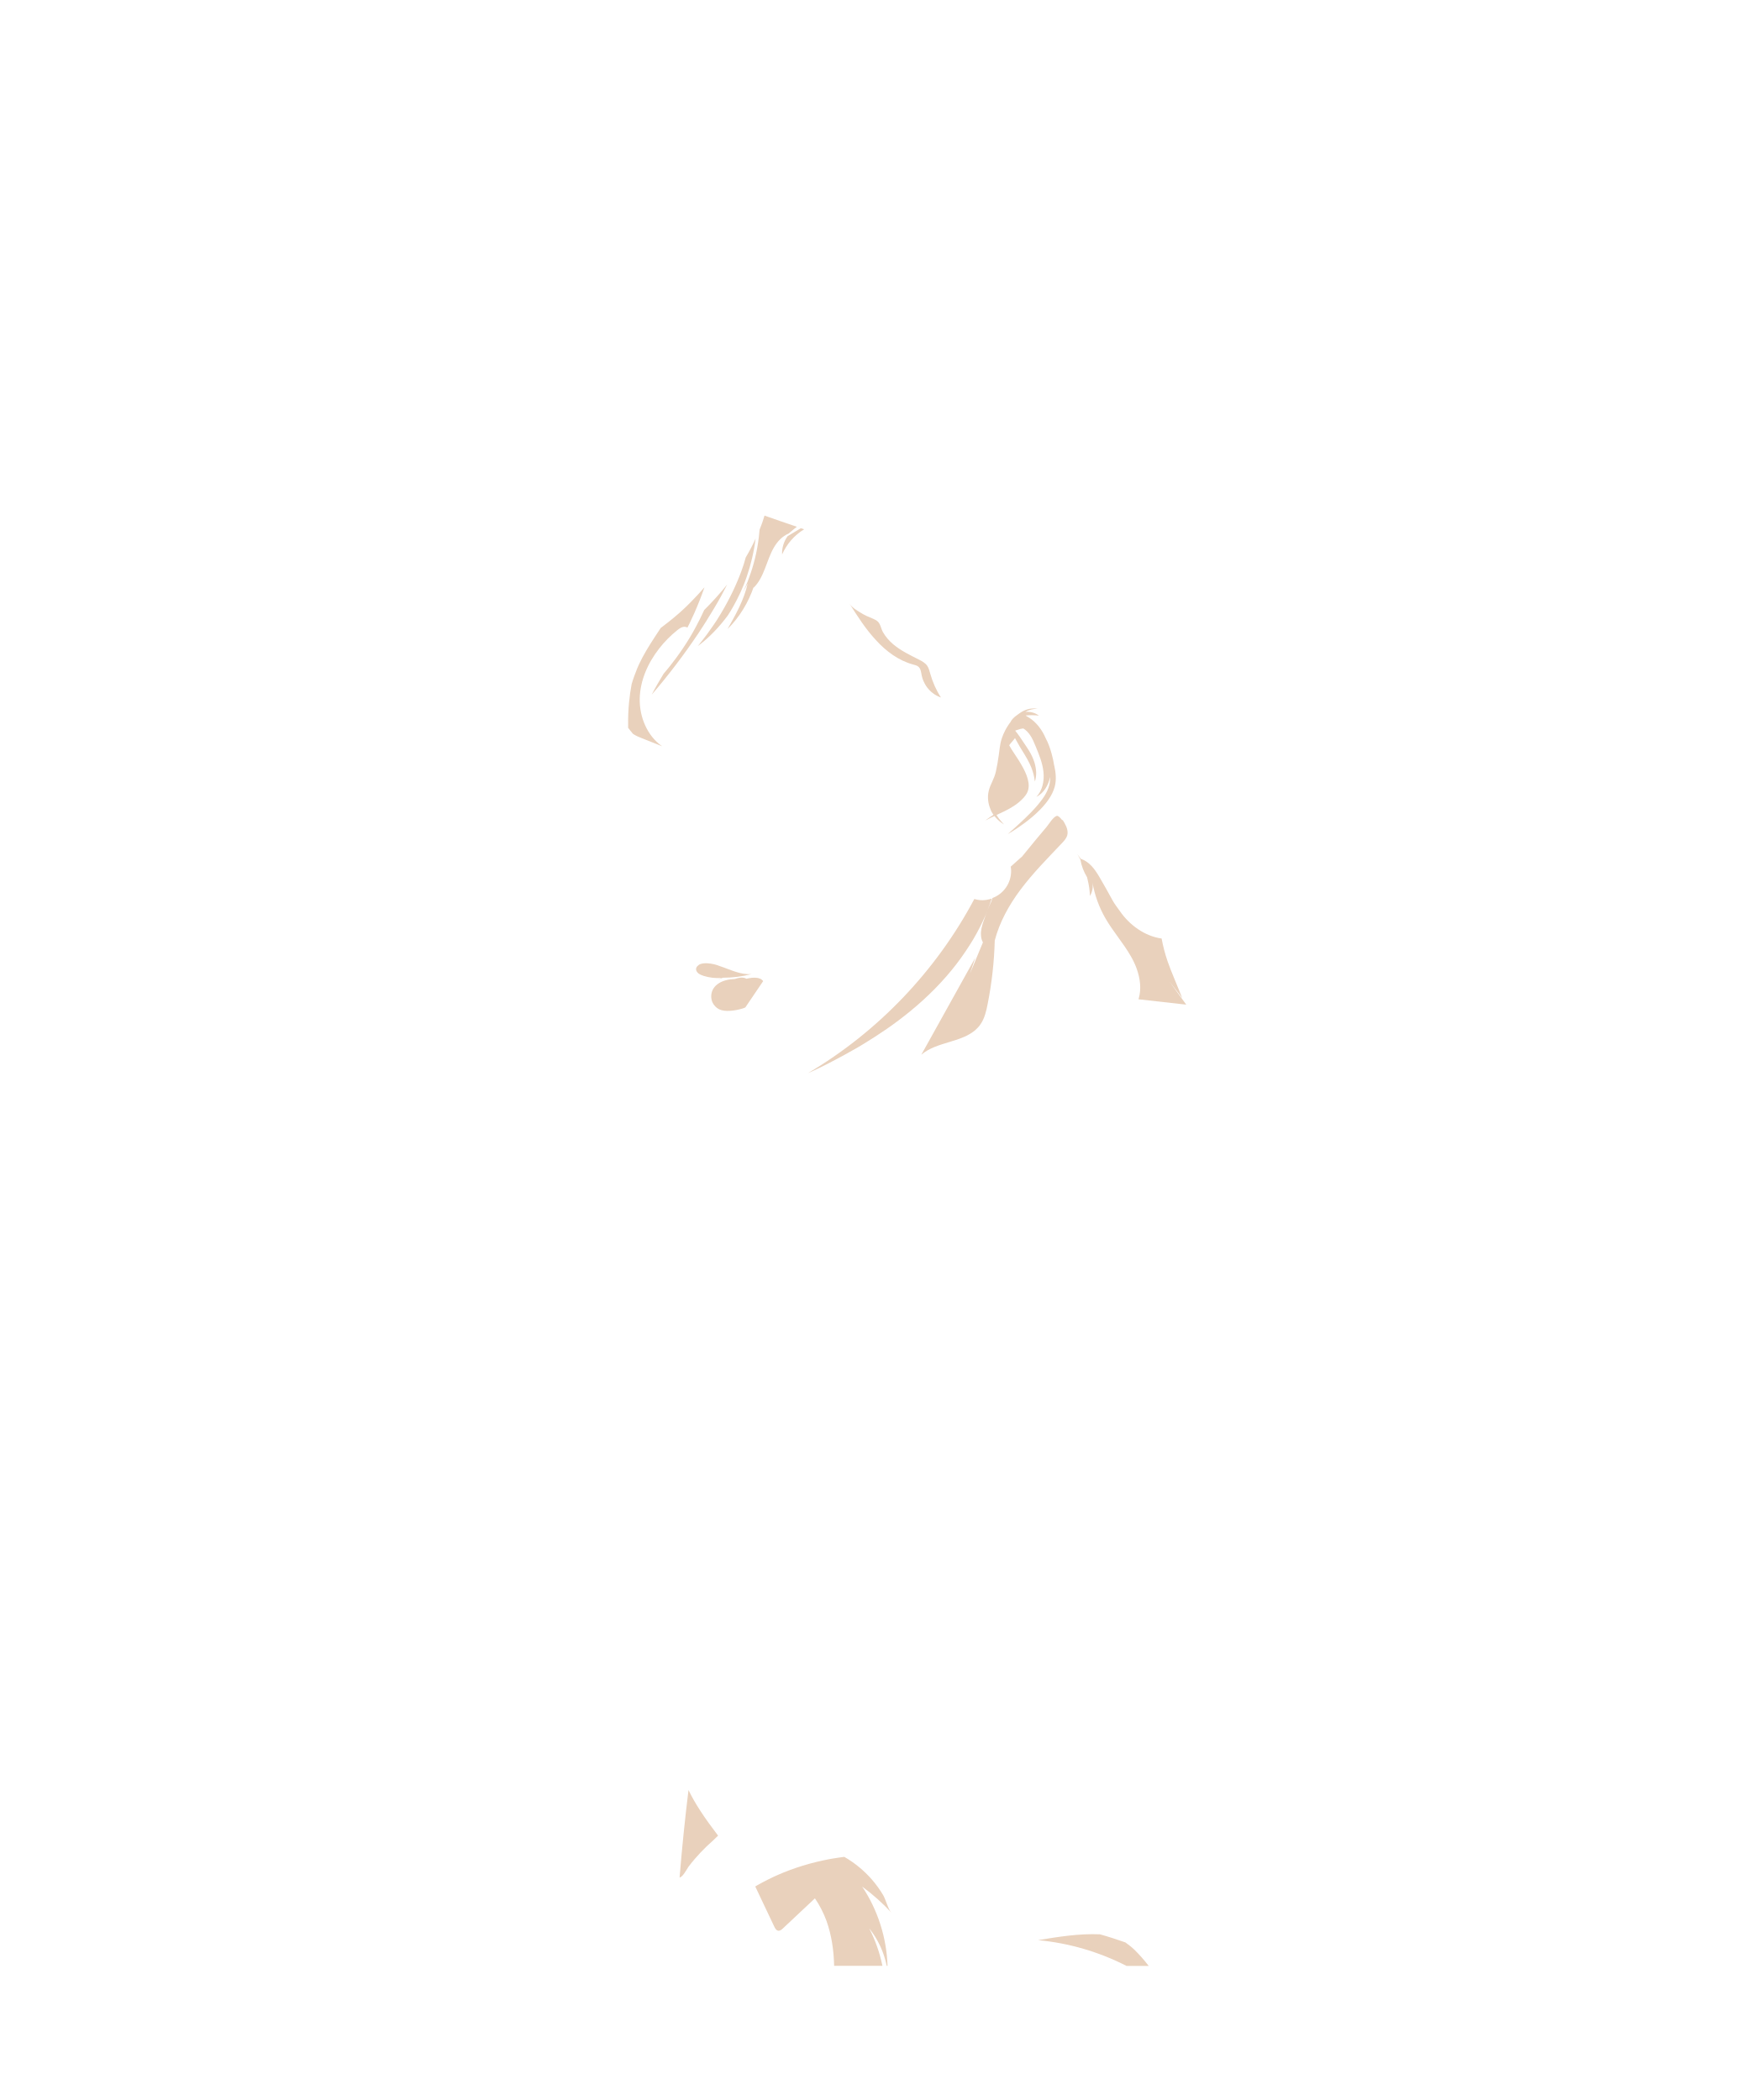
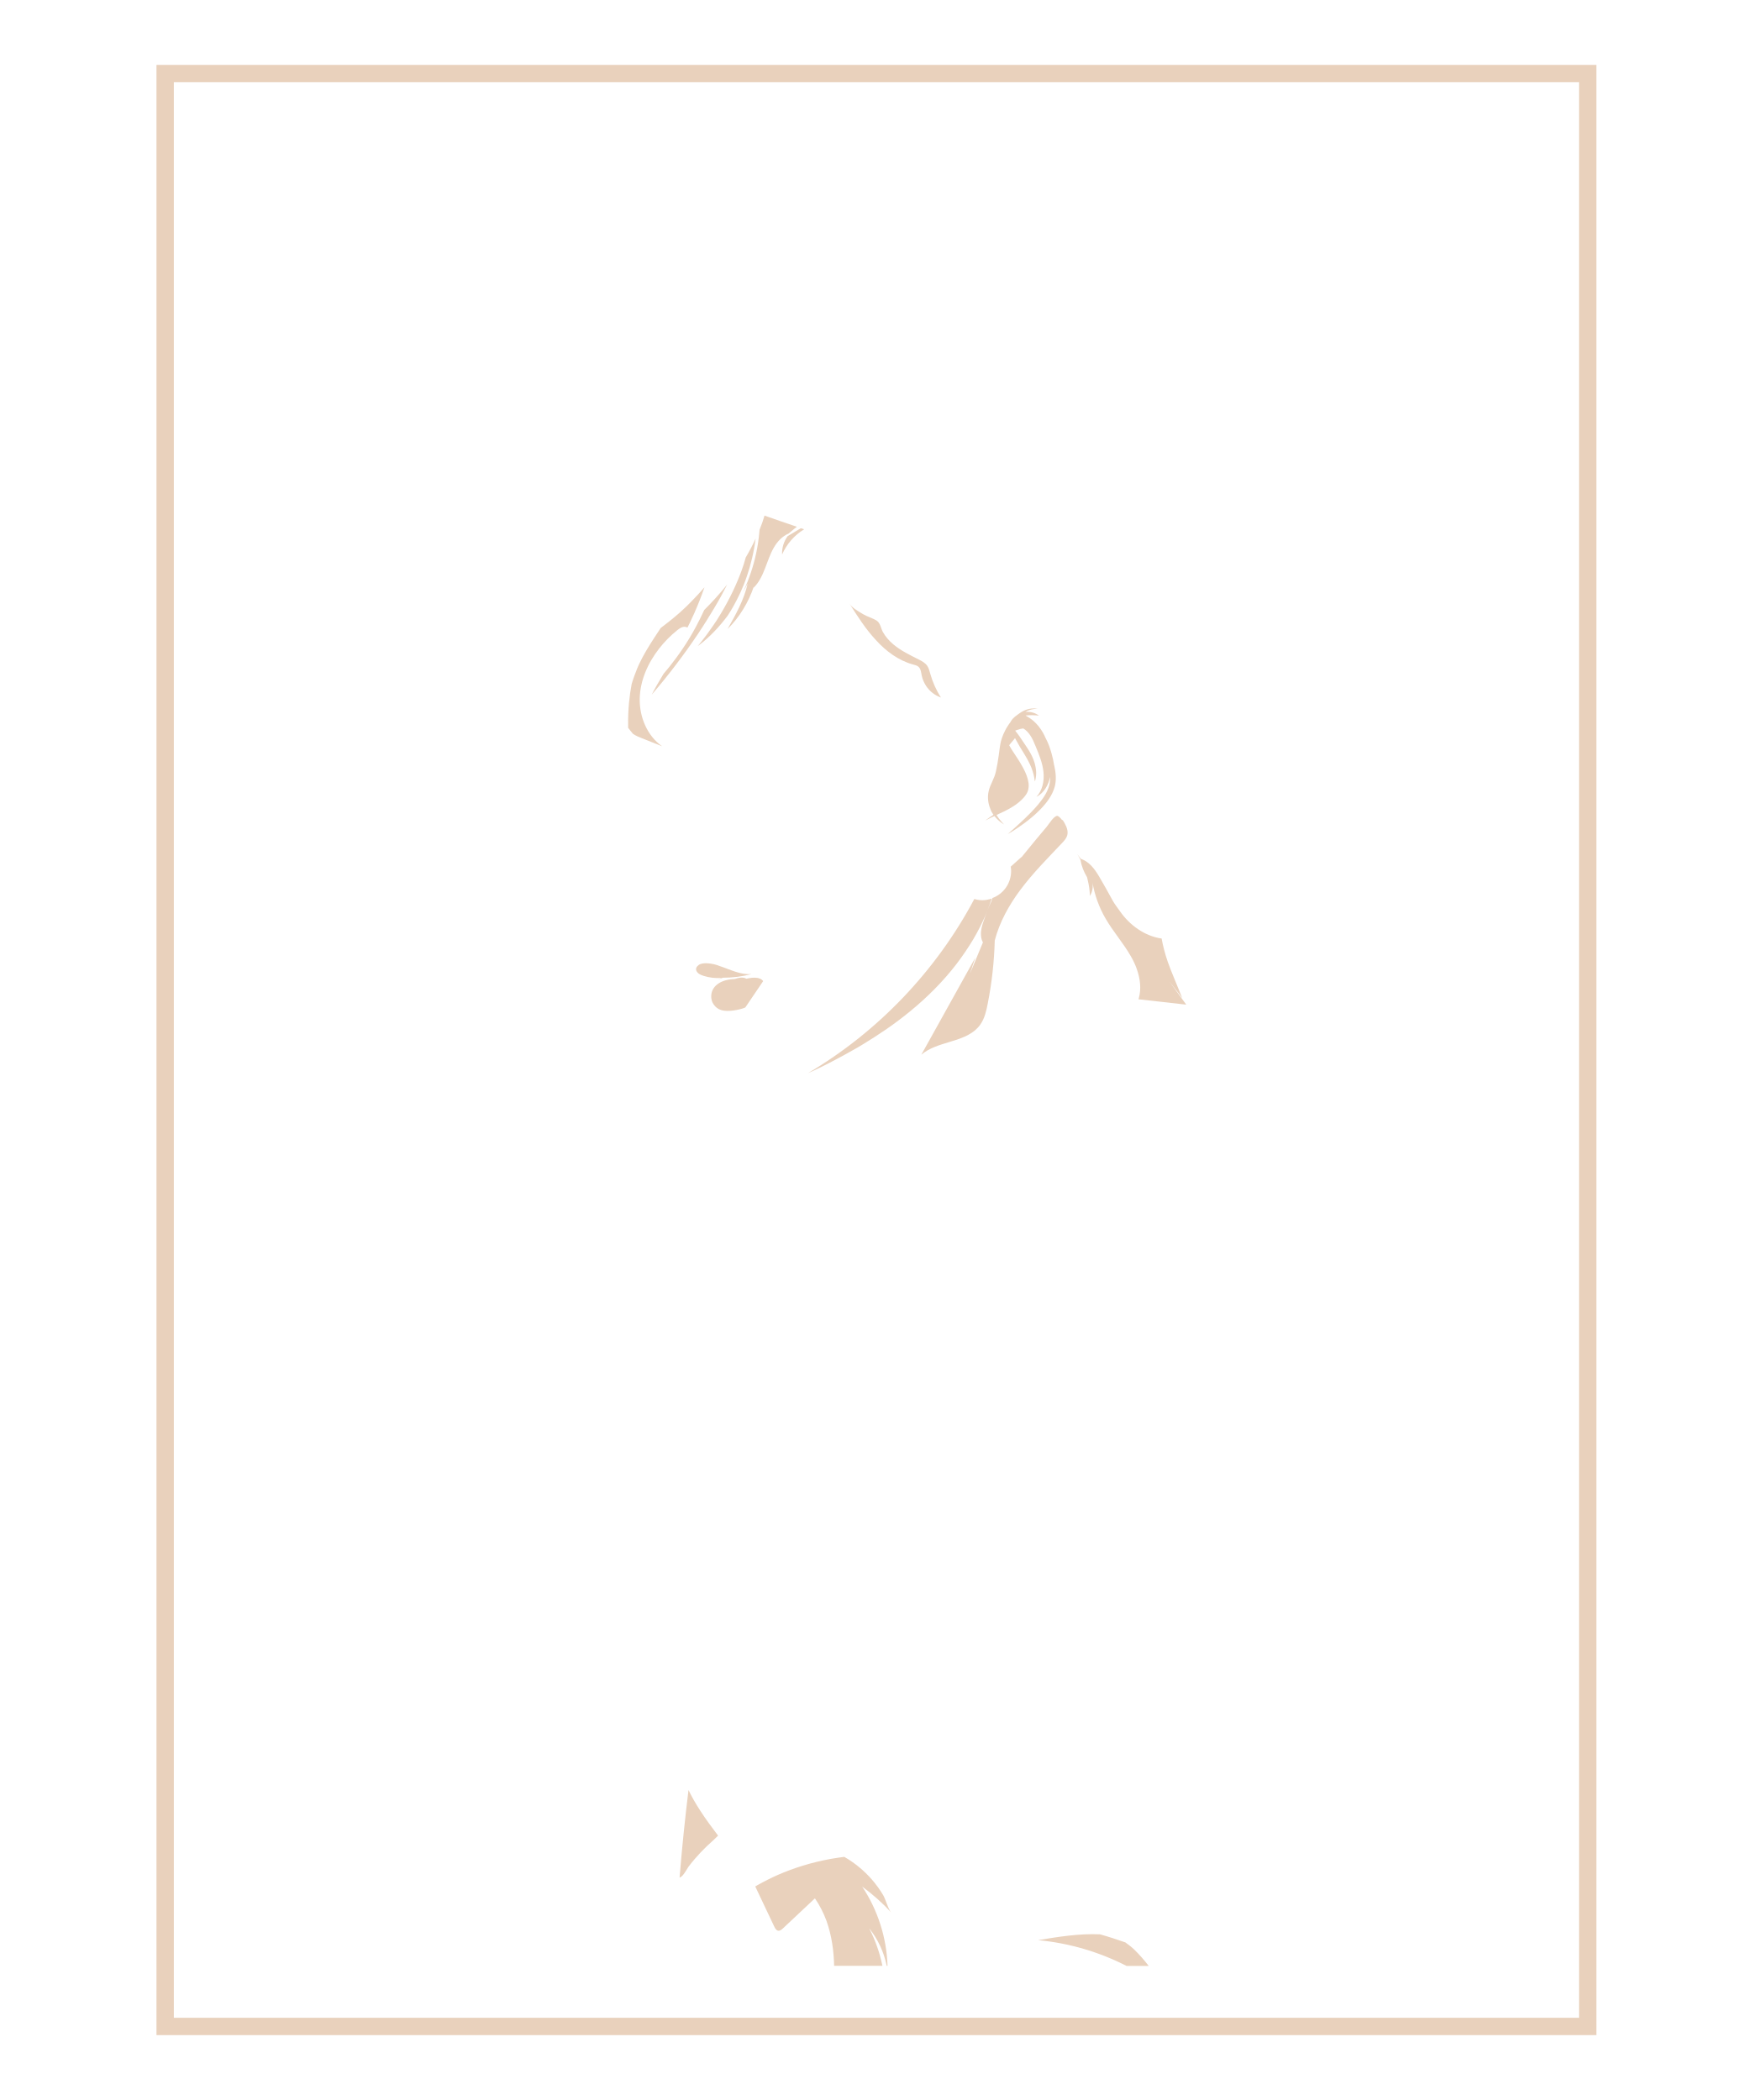
<svg xmlns="http://www.w3.org/2000/svg" version="1.1" id="Layer_1" x="0px" y="0px" viewBox="0 0 2160 2592" style="enable-background:new 0 0 2160 2592;" xml:space="preserve">
  <style type="text/css">.st5{fill:#E9D1BC;}</style>
  <g>
+     <path id="frame" class="st5" fill-rule="evenodd" d="M193.1,80.1H1969.9V2511.9H193.1Z M214.5,101.5H1948.5V2490.5H214.5Z" />
    <path class="st5" d="M1225.9,1005.7c-1.6,1-3,1.9-4.2,2.8c-3.8,2.6-5.7,4.2-5.7,4.2s2.2-1.2,6.2-3.2c1.4-0.7,3-1.4,4.9-2.3   c1.2,1.6,2.6,3,3.8,4.2c3.1,3,5.9,4.9,8.1,6.3c0-0.1-1.4-1.4-3.7-4.1c-1.6-1.9-3.7-4.4-5.6-7.7c2.9-1.3,6.2-2.8,9.8-4.6   c3.6-1.8,7.6-3.9,11.7-6.6c4.1-2.7,8.3-6,12.1-10.3c1-1,1.8-2.3,2.7-3.5c0.9-1.1,1.7-2.8,2.3-4.4c1.1-3.3,1.3-6.8,0.9-10   c-0.9-6.6-3.4-12.5-6.4-18.2c-4.1-7.7-8.4-14-12.1-19.6c-1.8-2.8-3.5-5.2-4.8-7.8c-0.2-0.4-0.4-0.7-0.6-1.1   c0.4-0.6,0.9-1.2,1.5-1.9c1.1-1.5,3.9-4.3,5.7-6.9c0.3,0.6,0.6,1.1,0.9,1.7c1.6,2.8,3.2,5.8,5,8.9c1.9,3.2,3.8,6.2,5.7,9.3   c5.2,8.5,8.5,15.5,10.2,21.1c1.8,5.6,2.3,9.9,2.7,12.6c0,0,0.4-1,0.8-2.8c0.4-1.9,0.9-4.9,0.8-8.5c-0.1-3.6-0.8-8-2.2-12.5   c-1.4-4.5-3.6-9.2-6.3-13.7c-2-3.3-4.1-6.4-6-9.2c-1.9-2.9-3.8-5.8-5.7-8.5c-1.9-2.7-3.8-5.3-5.7-7.6c0.9-0.2,1.9-0.6,3-1   c2.4-0.9,4.7-1.5,7-1.7c3.3,1.9,6.1,4.9,8.3,8.1c3,4.3,5,9.2,7,14.1c4.2,10.2,8.5,20.5,9.6,31.5c1.2,11-1.2,22.8-8.7,30.8   c9.1-4.7,14.9-14.5,16.9-24.6c0.1,3.4-0.2,6.8-1,10.1c-1.3,4.9-3.5,9.4-6,13.4c-2.5,4-5.4,7.6-8.1,10.9   c-5.6,6.6-11.1,12.1-15.9,16.7c-9.7,9.3-16.9,15.5-21.3,19.4c0.1,0,2-1.1,5.4-3.2c3.6-2.2,8.7-5.6,14.9-10.1   c6.1-4.5,13.2-10.2,20.2-17.4c0.9-0.9,1.7-1.8,2.6-2.8c2.6-2.9,5.2-6,7.5-9.5c3.2-4.6,5.9-9.9,7.5-15.8c2.2-8.9,1.1-17.6-0.6-25.4   l-0.2-0.6c0,0,0,0,0,0c-0.7-4.8-1.8-9.7-3.1-14.3c-1.8-6.6-4.1-13.3-7.4-19.3c-1-2.3-2.1-4.6-3.3-6.7c-3.2-5.7-7.2-10.5-11.3-14.2   c-3.2-2.8-6.5-4.9-9.6-6.7c-0.2-0.1-0.3-0.2-0.5-0.4c5.4-0.5,11-0.5,16.4,0.2c-4.7-3.6-10.8-5.2-16.7-4.6c1.2-0.6,2.3-1.3,3.4-1.7   c1.5-0.4,2.7-1.1,4-1.3c1.2-0.2,2.3-0.4,3.3-0.6c1-0.1,1.8,0,2.5-0.1c1.4,0,2.1,0,2.1,0s-0.7-0.1-2-0.3c-0.7-0.1-1.5-0.2-2.5-0.3   c-1,0-2.2,0.1-3.5,0.2c-1.3,0-2.7,0.5-4.3,0.8c-1.6,0.4-3.2,1.1-4.9,1.8c-1.5,0.7-3.1,1.7-4.6,2.7c-0.5,0.3-1,0.7-1.6,1.1   c-0.8,0.5-1.5,1.1-2.3,1.7c-3.4,2.3-6.6,5.4-8.1,8.7c-0.6,0.7-1.1,1.5-1.7,2.3c-0.6,0.8-1.2,1.7-1.7,2.6c-2,3-3.7,6.4-5.3,10   c-0.6,1.4-1.1,2.8-1.6,4.2c-0.3,0.8-0.6,1.7-0.8,2.5c-0.4,1.5-0.9,3.1-1.2,4.8c-0.3,1.6-0.6,3.4-0.8,4.9c-0.4,3.2-0.9,6.4-1.3,9.7   c-0.9,6.5-2,13.2-3.5,19.9c-1,4.5-2.6,8.2-4.4,12.2c-1.8,3.9-3.6,7.9-4.5,12c-1,4.1-1,8.2-0.6,11.8c0.4,3.6,1.4,7,2.6,9.9   C1223,1001.3,1224.4,1003.6,1225.9,1005.7" />
    <path class="st5" d="M1022.7,1312.3c11.6-6,23.5-12.4,35.6-19.4c2.5-1.5,5-3,7.5-4.5c19.2-11.7,38.6-24.8,57.2-40.1   c22.3-18.2,41.9-38.3,57.4-58.6c7.8-10.2,14.6-20.4,20.5-30.2c5.9-9.9,10.6-19.6,14.7-28.6c1-2.2,1.9-4.4,2.7-6.5   c-0.9,2.3-1.9,4.7-2.7,7.1c-0.7,2-1.4,3.9-2.1,6c-1.8,5.4-3.4,11-3,16.7c0.1,3.1,0.9,6.3,2.4,9c-5.3,12.9-10.7,25.7-16,38.6   l6.5-19.6c-22.2,39.9-44.4,79.7-66.5,119.6c9.7-8.3,22.5-12,35-15.8c0.1,0,0.3-0.1,0.4-0.1c1.2-0.4,2.5-0.8,3.7-1.2   c1.4-0.4,2.8-0.9,4.2-1.3c0.2-0.1,0.4-0.2,0.7-0.2c1.4-0.5,2.7-0.9,4.1-1.5l0.5-0.2c1.4-0.5,2.8-1.1,4.2-1.7   c0.2-0.1,0.5-0.2,0.7-0.3c1.3-0.6,2.7-1.2,3.9-1.9c0.2-0.1,0.5-0.2,0.7-0.4c1.3-0.7,2.5-1.4,3.7-2.2l0.6-0.4   c1.2-0.8,2.4-1.7,3.5-2.6c0.2-0.1,0.3-0.3,0.5-0.4c1.1-1,2.2-2,3.2-3.1l0.3-0.3c1.1-1.2,2.1-2.4,3-3.8c5.2-7.4,7.3-16.6,9-25.5   c5.1-25.7,8-51.9,8.7-78.1c5.9-22.6,17.5-43.5,31.4-62.2c15.5-20.8,33.8-39.2,51.6-58c2.6-2.8,5.3-5.7,6.4-9.3   c0.2-0.7,0.3-1.4,0.4-2.1c0.7-6-2.7-11.9-6-17.2c-0.2,0.2-0.3,0.3-0.5,0.4c-2.3-3-4.9-5.5-6.3-5.4c-4.4,0.4-10.3,10.4-13.1,13.7   c-4.3,5.1-8.7,10.3-13,15.5c-6.1,7.3-12,14.6-18,22c0.1-0.2,0.1-0.4,0.2-0.5c-4.5,4-8.9,8-13.4,12c0.3,1.8,0.5,3.6,0.5,5.4   c0,15.3-9.6,28.3-23,33.3c-0.1,0.2-0.1,0.3-0.2,0.5c-0.5,1.3-0.8,2.5-1.2,3.8c-1.7,3.4-3.3,6.9-4.7,10.4c1-2.5,1.9-4.8,2.8-7.2   c0.7-1.9,1.4-3.8,2-5.7c0.1-0.4,0.3-0.7,0.4-1.1c0,0,0,0,0,0c-0.9,0.3-1.8,0.6-2.7,0.8c-1.2,0.3-2.5,0.6-3.8,0.8   c-0.3,0-0.6,0.1-0.9,0.1c-1.3,0.2-2.6,0.3-4,0.3c-3.5,0-6.9-0.5-10.1-1.5c-47.2,88.9-119.1,164.1-205.2,214.9   C1005.6,1320.9,1014.1,1316.7,1022.7,1312.3" />
    <path class="st5" d="M1126.8,820.2c2.3,0.6,4.7,1.2,6.5,2.7c3,2.6,3.3,7,4.1,11c0.2,1,0.5,2,0.8,3l0.2,0.7c0.3,1,0.7,2,1.1,2.9h0   c0.4,1,0.9,1.9,1.4,2.9c0.1,0.2,0.2,0.4,0.3,0.6c0.5,0.9,1,1.8,1.6,2.7c4.4,6.6,10.9,11.7,18.3,14.2c-5.8-8.9-10.2-18.8-13.1-29.1   c-1-3.4-1.8-7-3.8-10c-2.5-3.6-6.6-5.8-10.5-7.8c-10.9-5.5-22-10.8-31.3-18.6c-5.1-4.3-9.7-9.5-13-15.4c-2.4-4.4-3-10.9-7.4-13.8   c-5.2-3.4-11.8-5-17.1-8.2c-1.1-0.7-2.5-1.4-3.8-2.3c-0.2-0.1-0.4-0.2-0.6-0.4c-0.5-0.3-1-0.6-1.6-1c-0.3-0.2-0.5-0.3-0.8-0.5   c-0.5-0.3-1-0.7-1.5-1c-0.3-0.2-0.6-0.4-0.8-0.5c-0.5-0.4-1-0.7-1.5-1.1c-0.3-0.2-0.5-0.4-0.8-0.6c-0.5-0.4-0.9-0.8-1.4-1.2   c-0.2-0.2-0.5-0.4-0.7-0.6c-0.4-0.4-0.9-0.9-1.3-1.3c-0.2-0.2-0.4-0.4-0.5-0.6c-0.5-0.6-1-1.2-1.4-1.9c10,15.7,20,31.5,32.7,45.1   C1093.5,804,1109,815.4,1126.8,820.2" />
    <path class="st5" d="M1417.4,2426.4c-5.5-7.1-11.4-13.9-17.8-20.1c-3.3-3.2-7.1-6-10.9-8.8c-10.5-3.7-21-7.1-31.4-10   c-25.6-1.1-51.1,3-76.4,7.2c37.9,3.5,75.2,14.4,109.2,31.8H1417.4z" />
    <path class="st5" d="M1097.5,2357.2L1097.5,2357.2c-0.5-0.9-0.9-1.7-1.2-2.5c-1.4-3.1-2.6-6.7-3.9-9.9c0-0.1-0.1-0.2-0.1-0.3   c-0.3-0.7-0.6-1.4-0.9-2.1c-0.1-0.2-0.2-0.5-0.3-0.7c-0.4-0.9-0.8-1.6-1.2-2.4c-4.1-6.9-8.8-13.4-14-19.4   c-9.7-11.1-21.2-20.6-33.9-27.9c-0.1,0-0.1-0.1-0.2-0.1c-4.9,0.6-10.1,1.4-15.5,2.3c-0.9,0.2-1.9,0.3-2.8,0.5c-1.7,0.3-3.3,0.6-5,1   c-1.3,0.3-2.6,0.5-3.9,0.8c-2.2,0.5-4.4,1-6.5,1.5c-24.2,5.8-45.2,14.2-60.6,22c-4.7,2.4-9.1,4.6-12.8,6.8   c-0.3,0.2-0.6,0.3-0.8,0.5c-0.7,0.4-1.3,0.8-1.9,1.1c0,0,0,0,0,0.1c4.5,9.4,8.9,18.8,13.3,28.1c3.3,7.1,6.7,14.2,10.1,21.3   c1.1,2.4,2.7,5.1,5.3,5.2c2,0.1,3.8-1.4,5.3-2.8c13.2-12.4,26.4-24.8,39.6-37.2c5.9,8.6,10.7,18.1,14.3,27.9   c6.3,17.7,9,36.5,9.4,55.4h59.6c-3.3-16-8.7-31.5-16.2-46c0.1,0.1,0.1,0.2,0.2,0.2l-0.1-0.2c10.6,13.3,18,29.2,21.4,46h1   c-1.1-34.7-12.1-69.1-31.3-97.8c0,0,0.1,0.1,0.1,0.1c0,0,0-0.1-0.1-0.1c13,9.5,25.1,20.3,36.1,32.2c-0.4-0.4-0.7-0.9-1.1-1.4   C1098.3,2358.7,1097.9,2358,1097.5,2357.2" />
    <path class="st5" d="M972,661.7c-4.8,6.5-7.3,14.6-6.9,22.7c5.6-12.9,15.2-23.9,27.2-31.1c-1.4-0.4-2.8-0.8-4.1-1.3   c-6.6,3.9-12,7.1-16.1,9.6C972.1,661.6,972,661.7,972,661.7" />
    <path class="st5" d="M936.3,663.6c-2.1,17.7-6.4,34.3-11.7,48.7c-0.6,1.8-1.3,3.5-1.9,5.2c-0.4,1.1-0.9,2.2-1.4,3.3   c-0.2,0.5-0.4,1-0.6,1.5c-0.6,1.5-1.3,2.9-1.9,4.3c0,0.1-0.1,0.2-0.1,0.3c-0.7,1.5-1.4,3-2.1,4.4c2.1-3.7,4.1-7.4,6-11.2   c-4.4,20.2-14.7,38.4-24.8,56.3c14.8-14.6,25.8-32.9,32.5-52.7c-0.2,0.6-0.3,1.3-0.5,1.9c6.7-6.5,10.8-15.2,14.2-24   c3.4-8.7,6.3-17.8,11-25.9c4.3-7.4,10.5-14,18.2-17.2c0.5-0.4,1.1-0.9,1.6-1.4c0.3-0.3,0.7-0.5,1-0.8c0.5-0.4,1-0.8,1.4-1.2   c0.5-0.5,1.1-0.9,1.7-1.4c0.4-0.3,0.8-0.6,1.2-1c1-0.8,2.1-1.7,3.2-2.5c-13.4-4.4-25.3-8.8-35.6-12.3c-1.5-0.5-2.9-1-4.3-1.5   c-1.6,5.5-3.6,11.3-6.1,17.4C936.9,657.1,936.6,660.3,936.3,663.6" />
    <path class="st5" d="M838.8,2317.4c3.8-1.2,7.4-8,10.1-12.2c0,0,0-0.1,0-0.1c0.2-0.2,0.3-0.5,0.5-0.7c0-0.1,0.1-0.1,0.1-0.2   c0.2-0.3,0.4-0.5,0.6-0.8c4.5-5.9,9.3-11.5,14.4-16.9c4.9-5.2,10.1-10.2,15.5-14.9c0.3-0.3,0.6-0.6,1-1c0.1-0.1,0.2-0.2,0.3-0.3   c0.3-0.3,0.7-0.7,1.1-1c1.1-1.1,2.4-2.3,3.7-3.6c-7.9-10.4-15.4-20.6-21.8-30.5c-5.8-8.9-10.8-17.6-14.7-25.8   c-3.9,31.8-7.8,68.3-11,107.9C838.6,2317.4,838.7,2317.4,838.8,2317.4" />
    <path class="st5" d="M1449.2,1208.2c-2.9-7-5.8-14.1-8.3-21.3c-3.2-9.3-5.7-18.8-7.5-28.5c-20.8-2.9-39.7-16.6-51.7-34.1   c-2.8-4.1-6.2-8.2-8.6-12.6c-5.5-10.2-10.7-19.3-16.5-29.3c-5.8-9.8-12.4-18.9-23-22.4l-4.2-5.7c1.4,2.2,2.6,4.5,3.8,6.8   c1.4,8.1,4.1,14.7,8.2,21.7c0.2,0.8,0.4,1.7,0.6,2.5c0.4,1.7,0.8,3.3,1.1,5c0,0.1,0,0.2,0.1,0.4c0.3,1.5,0.6,3.1,0.8,4.6   c0.1,0.5,0.1,1.1,0.2,1.6c0.2,1.2,0.3,2.4,0.4,3.6c0.2,1.8,0.3,3.6,0.4,5.4c3-5.1,4.1-11.3,3-17.1c2.7,15.8,8.2,31.1,16.2,44.9   c9.3,16.1,21.8,30.1,31,46.2c0.6,1,1.1,2,1.7,3c0.3,0.6,0.6,1.1,0.9,1.7c0.2,0.5,0.5,0.9,0.7,1.4c0.4,0.7,0.7,1.5,1.1,2.3   c0.1,0.3,0.3,0.6,0.4,0.9c0.4,0.9,0.8,1.8,1.2,2.7c0.1,0.2,0.1,0.3,0.2,0.5c0.4,1,0.8,2,1.2,3.1c0,0,0,0.1,0,0.1   c4.3,11.9,6,24.7,2.6,36.7c-0.1,0.4-0.2,0.7-0.3,1.1c17.2,1.9,34.4,3.9,51.6,5.8l4.4,0.5c1,0.1,2,0.2,2.9,0.3l-11.2-15.4l-9.7-13.4   l16,20.7C1455.7,1223.9,1452.5,1216.1,1449.2,1208.2" />
    <path class="st5" d="M873.5,1189c-3.2-0.2-6.5-0.1-9.4,1c-0.4,0.2-0.8,0.3-1.1,0.5c0,0-0.1,0.1-0.1,0.1c-0.3,0.2-0.6,0.4-0.9,0.6   c0,0,0,0-0.1,0.1c-1.7,1.2-3,3-3,4.9c0,2,1.3,3.9,3,5.3c1.8,1.4,4,2.2,6.3,3c7,2.2,14.5,3.1,21.9,2.6l-3.8,1.8   c1.9-0.7,3.8-1.4,5.7-2.1c12,0,23.9-1.5,35.5-4.5c-14.1,1.1-26.5-5.7-39.4-9.9C883.5,1190.5,878.6,1189.4,873.5,1189" />
    <path class="st5" d="M824.4,768.1c-3.1,2.5-6.2,4.8-9.1,7c-2.5,3.7-5,7.5-7.5,11.4c-6.9,10.6-13.8,21.7-19.3,33.5   c-0.1,0.2-0.2,0.5-0.3,0.7c-0.7,1.4-1.3,2.9-1.9,4.3c-2.6,6.5-5,12.9-6.9,19.5v0.1c-2.6,13.6-4.6,31.2-4.3,50.4c0,1.1,0,2.2,0,3.3   c0.9,1.2,1.8,2.4,2.8,3.6c1,1.2,2.1,2.5,3.1,3.8c3.4,2.4,7.5,4.1,11.4,5.6c8.2,3.3,16.4,6.5,24.6,9.8c-18.3-12.8-28-36-27.6-58.6   c0.4-22.5,10.1-44.2,23.9-61.9c6.6-8.5,14.2-16.2,22.6-22.9c2.8-2.2,6-4.4,9.5-4c1.3,0.1,2.2,0.5,2.9,0.9c0.7-1.5,1.5-2.9,2.2-4.4   c0.2-0.4,0.4-0.8,0.6-1.2c1.9-4,3.8-8.1,5.7-12.3c4.4-10,8.7-20.7,12.5-31.8c-5.1,5.9-10.2,11.4-15.3,16.6   C844,752,833.8,760.7,824.4,768.1" />
    <path class="st5" d="M914.9,704.8c-6,16.4-14.2,33.7-24.4,50.9c-1.5,2.6-3.1,5.1-4.7,7.7c-0.4,0.7-0.9,1.4-1.3,2.1   c-1.3,2.1-2.7,4.1-4.1,6.1c-0.3,0.4-0.6,0.9-0.9,1.3c-1.4,2.1-2.9,4.2-4.4,6.2c-0.7,1-1.4,2-2.1,3c-0.8,1.1-1.6,2.2-2.4,3.2   c-1.9,2.6-3.8,5-5.7,7.4l-0.2,0.2c-1.2,1.5-2.4,3-3.6,4.5l0,0c14.2-10.5,26.3-23.4,36.9-37.6c2.3-3.4,4.6-7.4,7.1-11.7   c5.6-10.1,11.7-22.3,16.5-36.8c4.8-13.9,8.7-29.7,10.8-46.5c-3.4,7.4-7.4,15.2-12.2,23.3C918.8,693.5,917,699.1,914.9,704.8" />
    <path class="st5" d="M887.3,1245.7c3.9,1.9,8.5,2.2,12.8,2c5.7-0.3,11.4-1.4,16.8-3.1c0.9-0.3,1.9-0.7,2.8-1.1l22-32.5   c-0.5-0.7-1-1.3-1.7-1.8c-0.1-0.1-0.3-0.2-0.4-0.3c-0.5-0.4-1.1-0.7-1.8-1c-0.1-0.1-0.2-0.1-0.4-0.1c-0.7-0.3-1.4-0.5-2.2-0.7   c0,0-0.1,0-0.2,0c-4-0.8-9-0.2-14,0.9c-0.5-0.2-1-0.5-1.5-0.7c-4.1-1.4-8.4-0.4-12.5,1c-3.8,0.2-7.5,0.6-11.2,1.6   c-6.1,1.6-11.9,4.8-15.3,10c-3.3,5.1-3.8,11.8-1.3,17.4C880.9,1240.8,883.7,1243.9,887.3,1245.7" />
    <path class="st5" d="M858.9,773.3c-10.4,19.7-22.1,36-32.4,49.1c-2.7,3.3-5.2,6.4-7.7,9.3c-5.1,8.4-10.1,16.9-14.6,25.7   c10.4-12.1,20.4-24.4,30-37.1c9.6-12.6,18.8-25.5,27.6-38.6c1.4-2.1,2.8-4.3,4.2-6.5c0.2-0.4,0.4-0.7,0.7-1   c1.1-1.8,2.4-3.8,3.6-5.7c0.4-0.6,0.8-1.2,1.2-1.8c1.2-1.9,2.4-3.8,3.5-5.8c0.4-0.7,0.9-1.4,1.4-2.2c1.7-2.7,3.3-5.5,5.1-8.4   c5.8-9.7,11.1-19.4,15.8-28.8c-9.2,11.5-18.9,22-28.3,31.4C865.8,759.9,862.4,766.8,858.9,773.3" />
  </g>
</svg>
